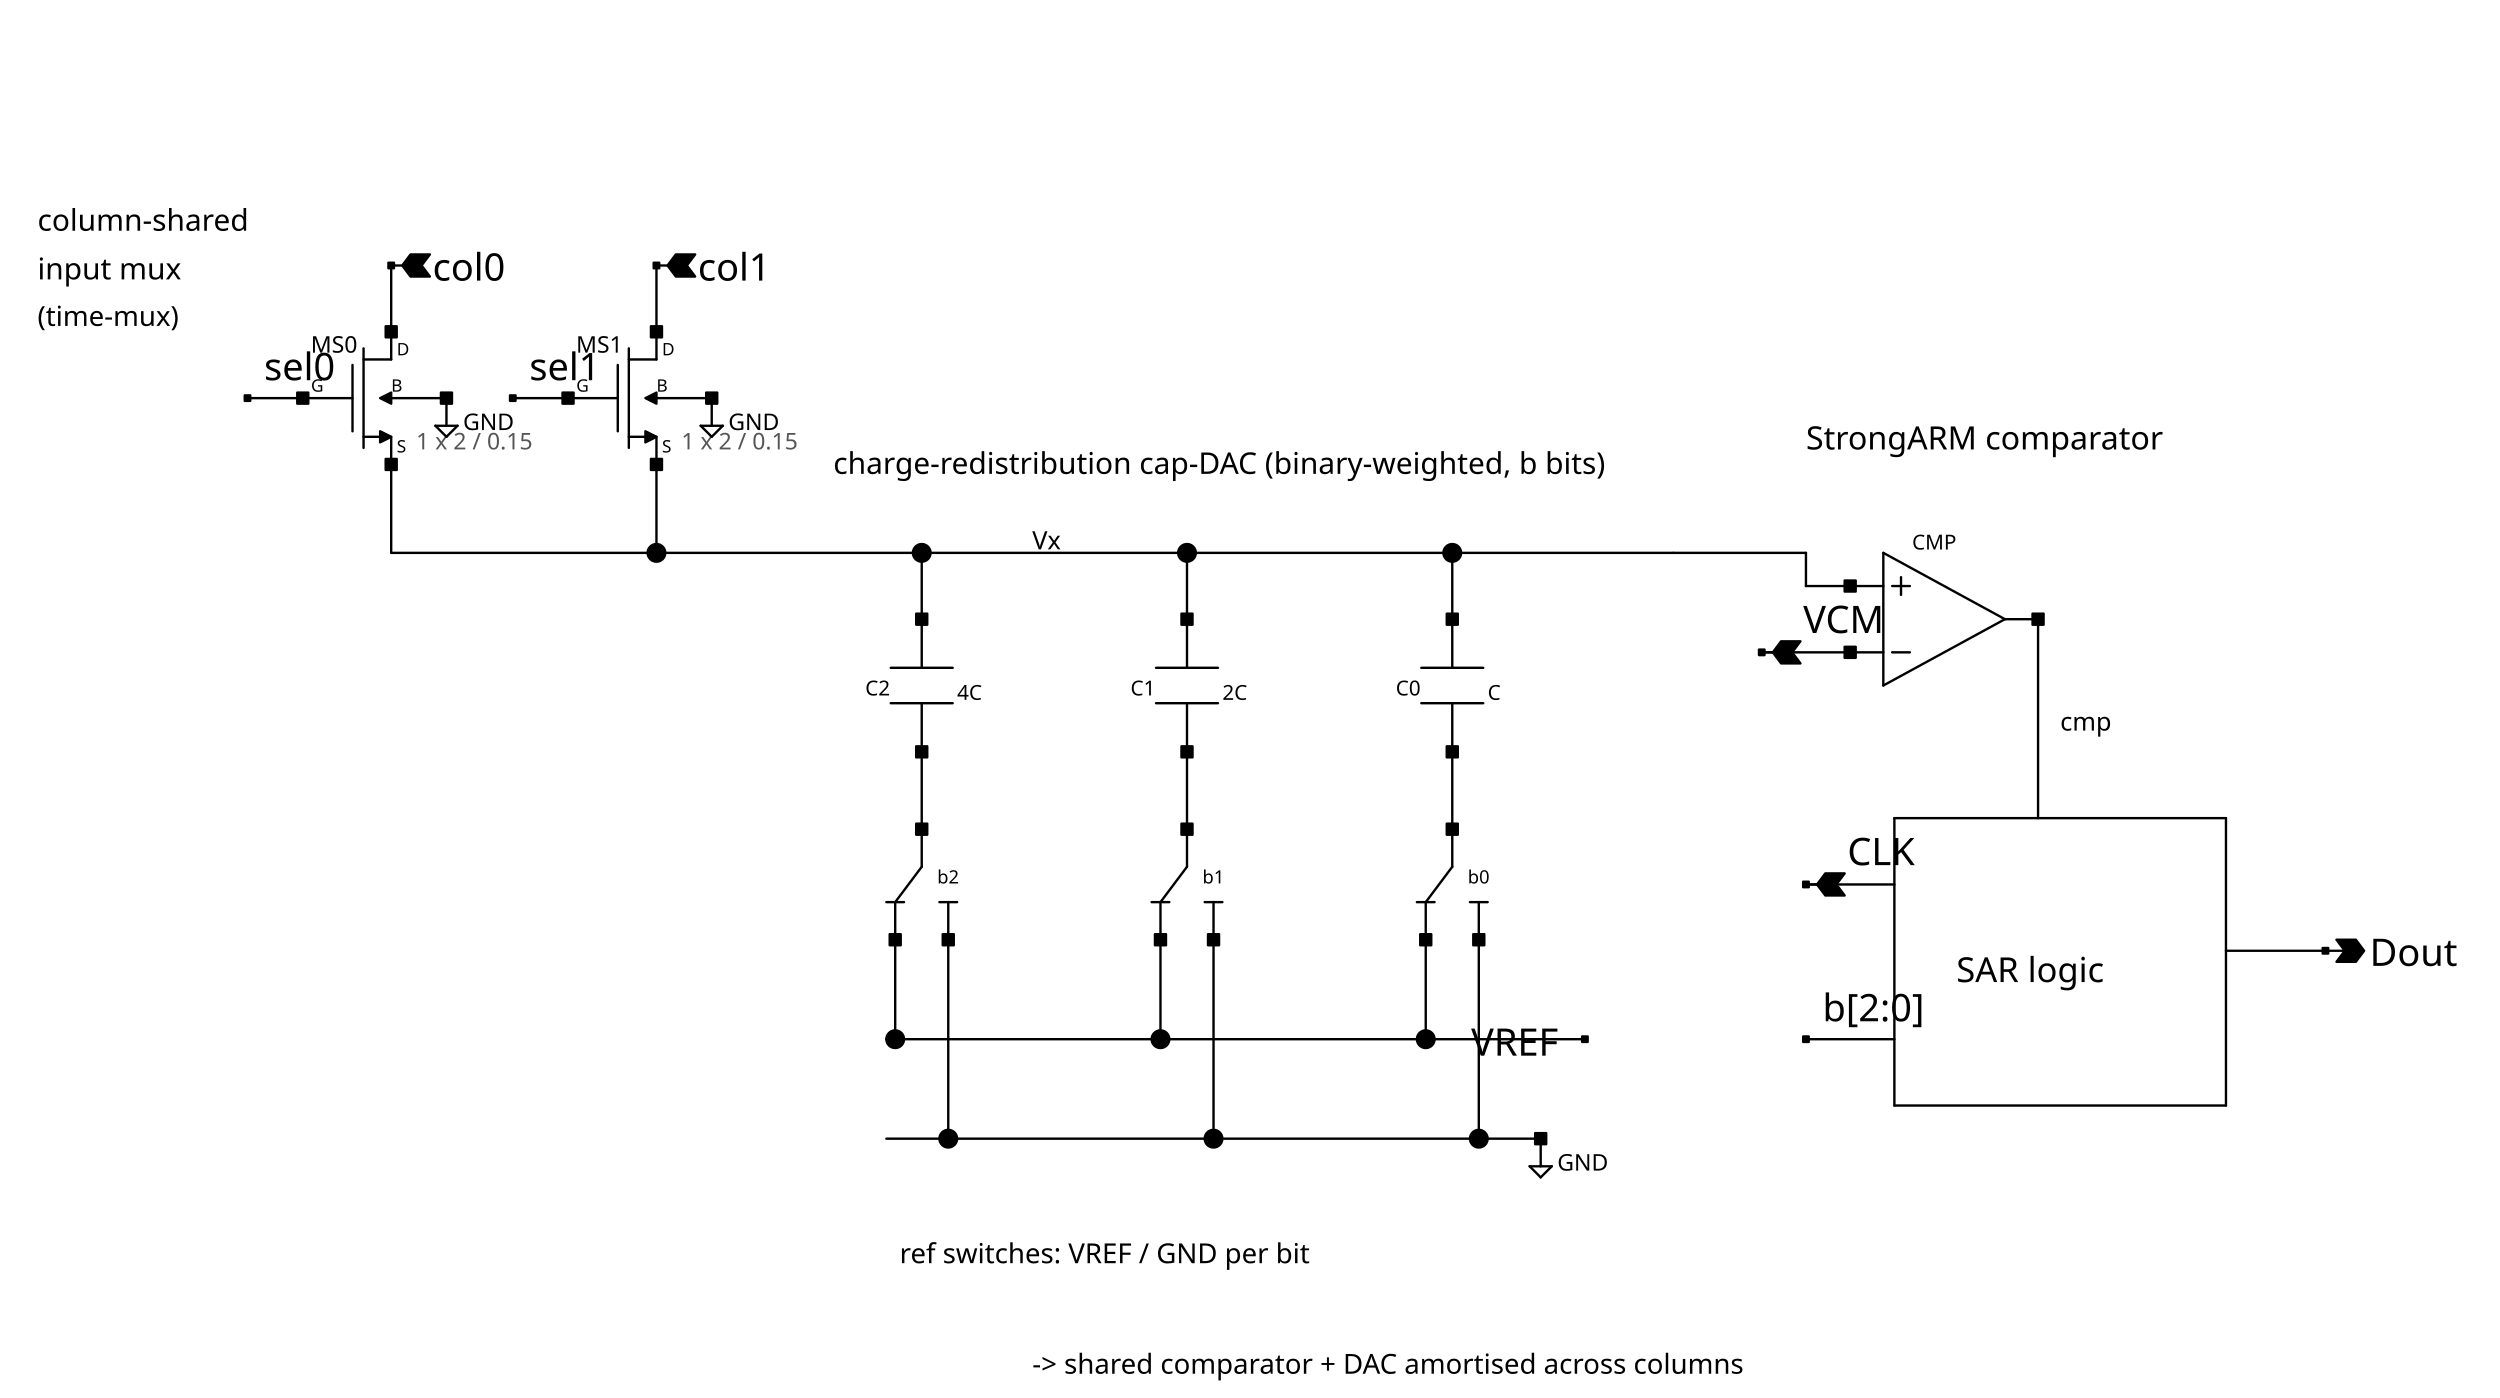
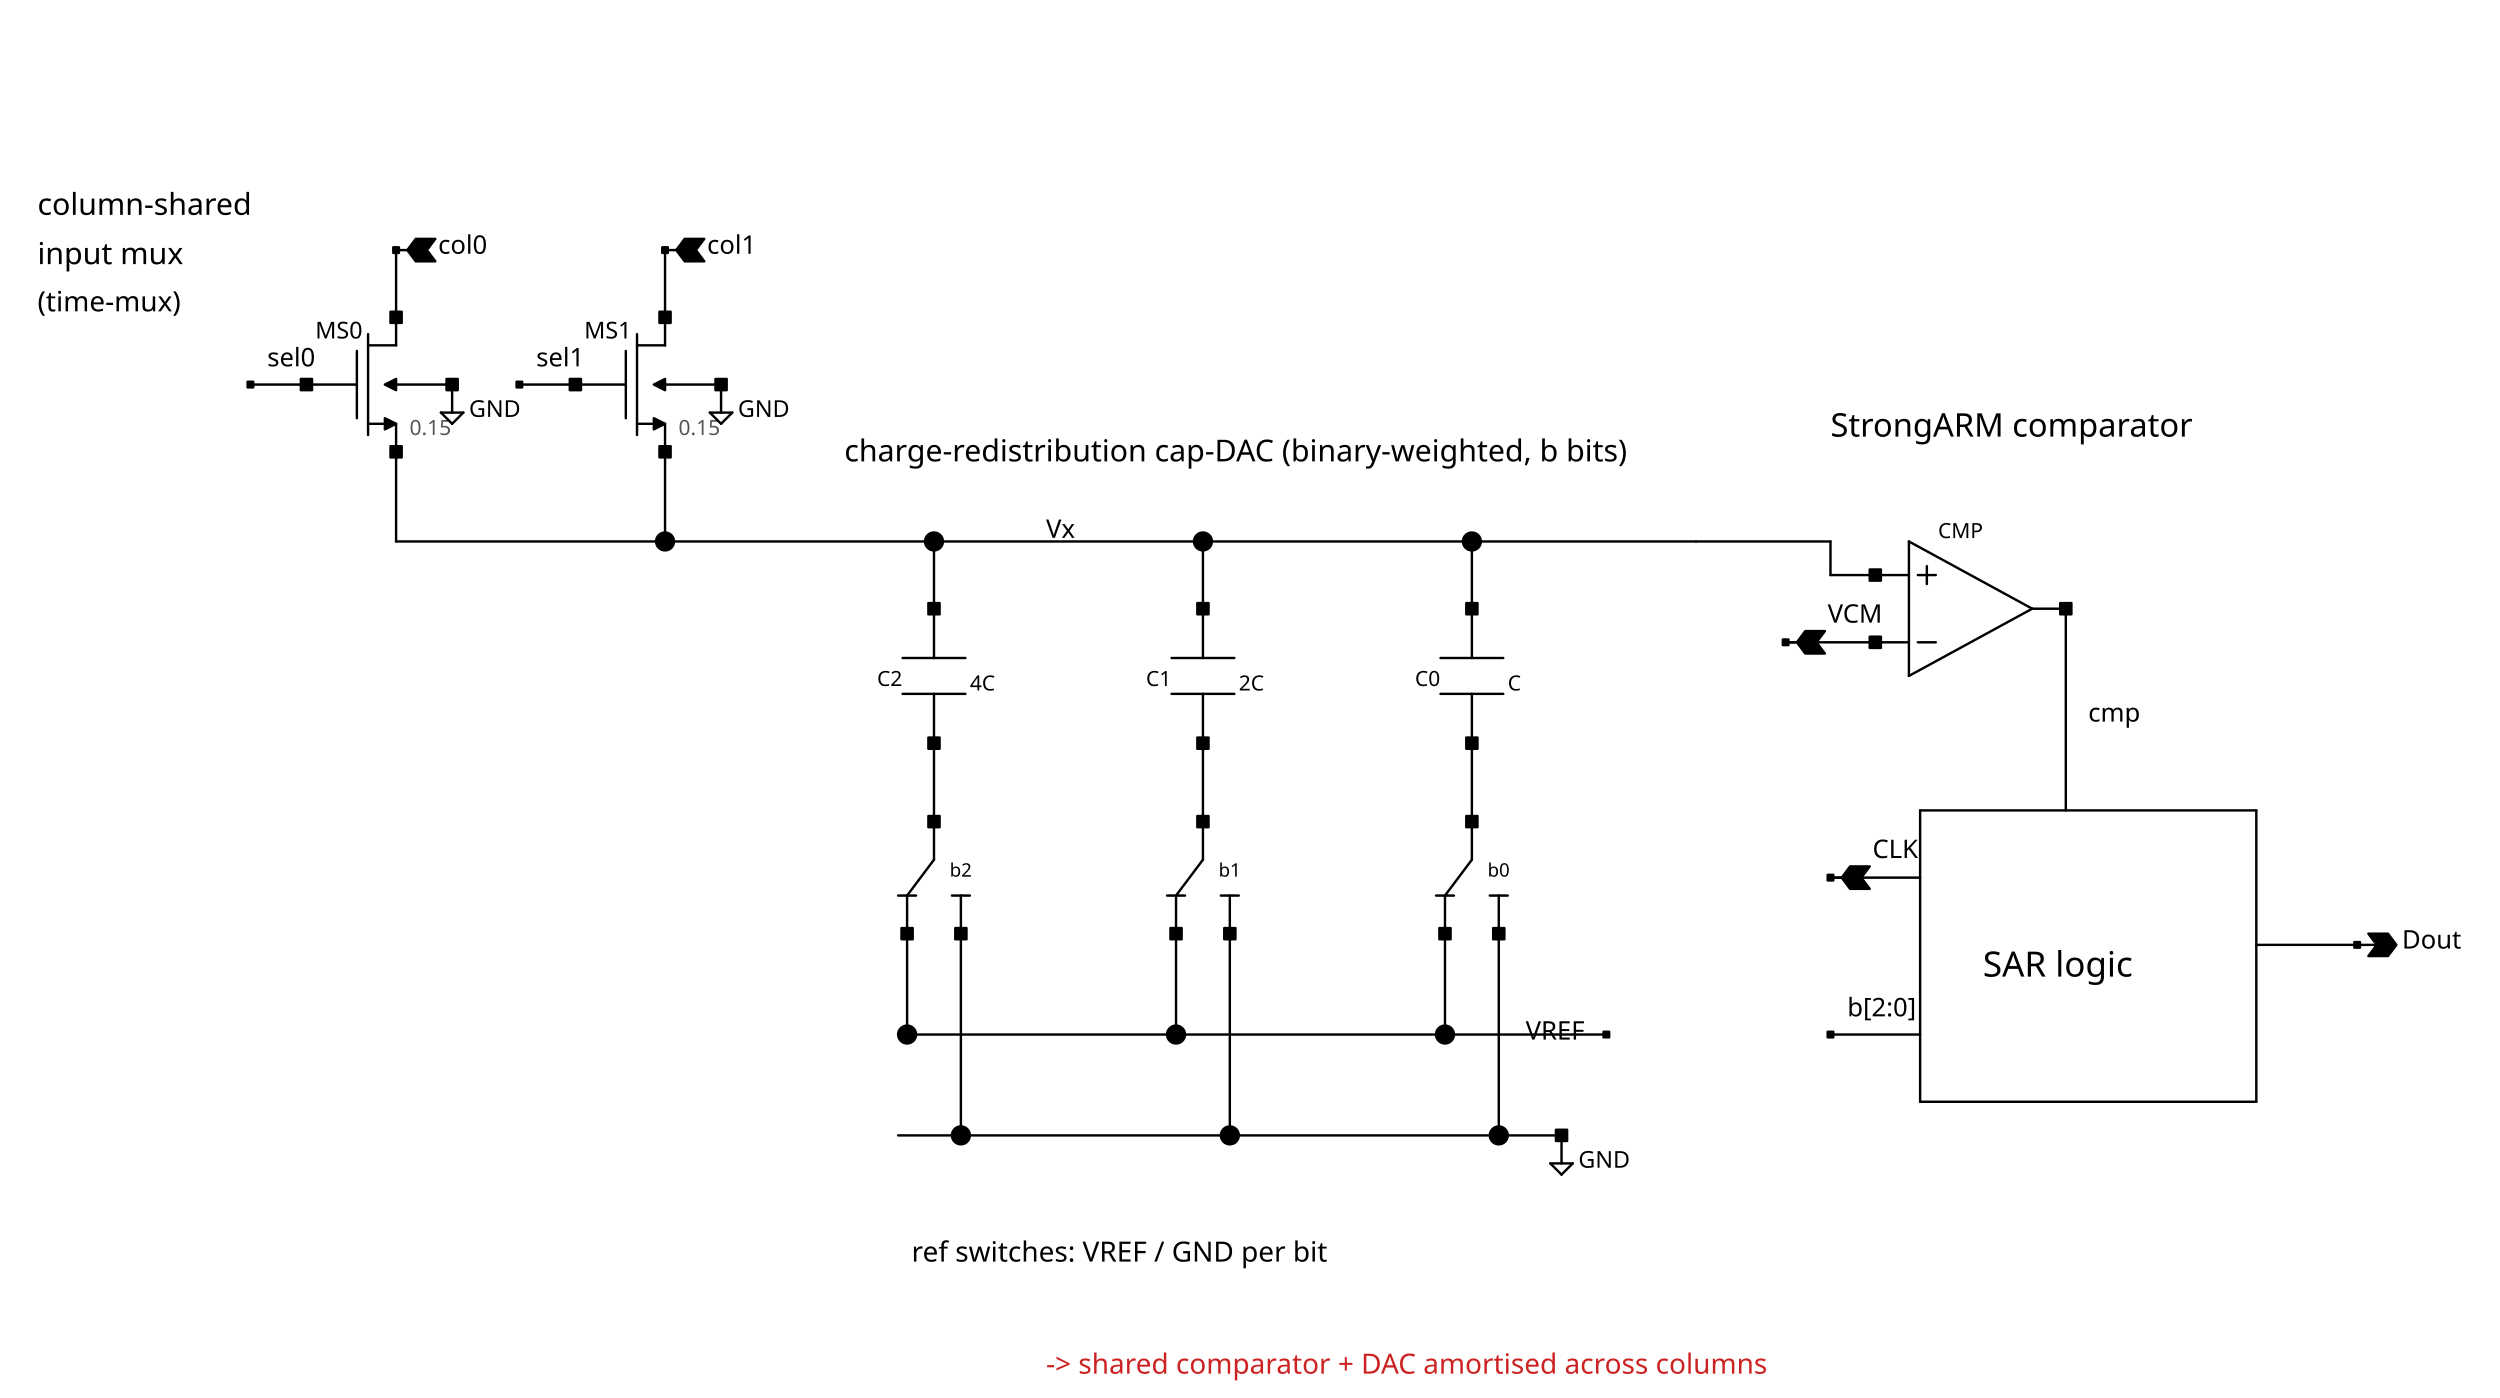
<svg xmlns="http://www.w3.org/2000/svg" width="900" height="503" version="1.1">
  <style type="text/css">
.l0{
 fill: #ffffff;
  stroke: #ffffff;
  stroke-linecap:round;
  stroke-linejoin:round;
-   stroke-width: 0.859;
+   stroke-width: 0.871;
}
.l1{
 fill: #000000;
  stroke: #000000;
  stroke-linecap:round;
  stroke-linejoin:round;
-   stroke-width: 0.859;
+   stroke-width: 0.871;
}
.l2{
  fill: none;
  stroke: #000000;
  stroke-linecap:round;
  stroke-linejoin:round;
-   stroke-width: 0.859;
+   stroke-width: 0.871;
}
.l3{
 fill: #000000; fill-opacity: 0.5;
  stroke: #000000;
  stroke-linecap:round;
  stroke-linejoin:round;
-   stroke-width: 0.859;
+   stroke-width: 0.871;
}
.l4{
 fill: #000000;
  stroke: #000000;
  stroke-linecap:round;
  stroke-linejoin:round;
-   stroke-width: 0.859;
+   stroke-width: 0.871;
}
.l5{
 fill: #000000;
  stroke: #000000;
  stroke-linecap:round;
  stroke-linejoin:round;
-   stroke-width: 0.859;
+   stroke-width: 0.871;
}
.l6{
 fill: #000000; fill-opacity: 0.5;
  stroke: #000000;
  stroke-linecap:round;
  stroke-linejoin:round;
-   stroke-width: 0.859;
+   stroke-width: 0.871;
}
.l7{
-  fill: #000000; fill-opacity: 0.5;
-   stroke: #000000;
-   stroke-linecap:round;
-   stroke-linejoin:round;
-   stroke-width: 0.859;
+  fill: #cc2222; fill-opacity: 0.5;
+   stroke: #cc2222;
+   stroke-linecap:round;
+   stroke-linejoin:round;
+   stroke-width: 0.871;
}
.l8{
 fill: #000000; fill-opacity: 0.5;
  stroke: #000000;
  stroke-linecap:round;
  stroke-linejoin:round;
-   stroke-width: 0.859;
+   stroke-width: 0.871;
}
.l9{
 fill: #000000; fill-opacity: 0.5;
  stroke: #000000;
  stroke-linecap:round;
  stroke-linejoin:round;
-   stroke-width: 0.859;
+   stroke-width: 0.871;
}
.l10{
 fill: #000000;
  stroke: #000000;
  stroke-linecap:round;
  stroke-linejoin:round;
-   stroke-width: 0.859;
+   stroke-width: 0.871;
}
.l11{
 fill: #000000; fill-opacity: 0.5;
  stroke: #000000;
  stroke-linecap:round;
  stroke-linejoin:round;
-   stroke-width: 0.859;
+   stroke-width: 0.871;
}
.l12{
 fill: #000000; fill-opacity: 0.5;
  stroke: #000000;
  stroke-linecap:round;
  stroke-linejoin:round;
-   stroke-width: 0.859;
+   stroke-width: 0.871;
}
.l13{
 fill: #555555; fill-opacity: 0.5;
  stroke: #555555;
  stroke-linecap:round;
  stroke-linejoin:round;
-   stroke-width: 0.859;
+   stroke-width: 0.871;
}
.l14{
  fill: none;
  stroke: #000000;
  stroke-linecap:round;
  stroke-linejoin:round;
-   stroke-width: 0.859;
+   stroke-width: 0.871;
}
.l15{
 fill: #000000; fill-opacity: 0.5;
  stroke: #000000;
  stroke-linecap:round;
  stroke-linejoin:round;
-   stroke-width: 0.859;
+   stroke-width: 0.871;
}
.l16{
 fill: #000000; fill-opacity: 0.5;
  stroke: #000000;
  stroke-linecap:round;
  stroke-linejoin:round;
-   stroke-width: 0.859;
+   stroke-width: 0.871;
}
.l17{
  fill: none;
  stroke: #000000;
  stroke-linecap:round;
  stroke-linejoin:round;
-   stroke-width: 0.859;
+   stroke-width: 0.871;
}
.l18{
 fill: #000000; fill-opacity: 0.5;
  stroke: #000000;
  stroke-linecap:round;
  stroke-linejoin:round;
-   stroke-width: 0.859;
+   stroke-width: 0.871;
}
.l19{
  fill: none;
  stroke: #000000;
  stroke-linecap:round;
  stroke-linejoin:round;
-   stroke-width: 0.859;
+   stroke-width: 0.871;
}
.l20{
  fill: none;
  stroke: #000000;
  stroke-linecap:round;
  stroke-linejoin:round;
-   stroke-width: 0.859;
+   stroke-width: 0.871;
}
.l21{
  fill: none;
  stroke: #000000;
  stroke-linecap:round;
  stroke-linejoin:round;
-   stroke-width: 0.859;
+   stroke-width: 0.871;
}
text {font-family: Sans-Serif;}
</style>
  <rect class="l0" x="0" y="0" width="900" height="503" />
-   <text fill="#000000" xml:space="preserve" font-size="9.104" transform="translate(371.613, 197.75)">Vx</text>
-   <text fill="#000000" xml:space="preserve" font-size="9.104" transform="translate(741.663, 263.006)">cmp</text>
-   <text fill="#000000" xml:space="preserve" font-size="12.415" transform="translate(704.26, 353.551)">SAR logic</text>
-   <text fill="#000000" xml:space="preserve" font-size="10.759" transform="translate(13.5, 83.0649)">column-shared</text>
-   <text fill="#000000" xml:space="preserve" font-size="10.759" transform="translate(13.5, 100.573)">input mux</text>
-   <text fill="#000000" xml:space="preserve" font-size="9.932" transform="translate(13.5, 117.329)">(time-mux)</text>
-   <text fill="#000000" xml:space="preserve" font-size="10.759" transform="translate(299.99, 170.604)">charge-redistribution cap-DAC (binary-weighted, b bits)</text>
-   <text fill="#000000" xml:space="preserve" font-size="9.932" transform="translate(323.865, 454.751)">ref switches: VREF / GND per bit</text>
-   <text fill="#000000" xml:space="preserve" font-size="11.587" transform="translate(650.145, 161.805)">StrongARM comparator</text>
-   <text fill="#000000" xml:space="preserve" font-size="9.932" transform="translate(371.613, 494.541)">-&gt; shared comparator + DAC amortised across columns</text>
-   <text fill="#000000" xml:space="preserve" font-size="13.656" transform="translate(155.75, 101.014)">col0</text>
-   <text fill="#000000" xml:space="preserve" font-size="13.656" transform="translate(251.247, 101.014)">col1</text>
-   <text fill="#000000" xml:space="preserve" font-size="13.656" transform="translate(95.0702, 136.861)">sel0</text>
-   <text fill="#000000" xml:space="preserve" font-size="13.656" transform="translate(190.567, 136.861)">sel1</text>
-   <text fill="#000000" xml:space="preserve" font-size="8.276" transform="translate(166.693, 154.82)">GND</text>
-   <text fill="#000000" xml:space="preserve" font-size="8.276" transform="translate(262.19, 154.82)">GND</text>
-   <text fill="#000000" xml:space="preserve" font-size="13.656" transform="translate(529.596, 380.044)">VREF</text>
-   <text fill="#000000" xml:space="preserve" font-size="8.276" transform="translate(560.617, 421.416)">GND</text>
-   <text fill="#000000" xml:space="preserve" font-size="13.656" transform="translate(649.151, 227.881)">VCM</text>
-   <text fill="#000000" xml:space="preserve" font-size="13.656" transform="translate(665.067, 311.441)">CLK</text>
-   <text fill="#000000" xml:space="preserve" font-size="13.656" transform="translate(853.076, 347.714)">Dout</text>
-   <text fill="#000000" xml:space="preserve" font-size="13.656" transform="translate(656.114, 367.644)">b[2:0]</text>
-   <text fill="#000000" xml:space="preserve" font-size="8.276" transform="translate(111.892, 126.967)">MS0</text>
-   <text fill="#000000" xml:space="preserve" font-size="6.207" transform="translate(142.819, 162.889)">S</text>
-   <text fill="#000000" xml:space="preserve" font-size="6.207" transform="translate(142.819, 127.916)">D</text>
-   <text fill="#000000" xml:space="preserve" font-size="6.207" transform="translate(140.829, 141.005)">B</text>
-   <text fill="#000000" xml:space="preserve" font-size="6.207" transform="translate(111.955, 141.005)">G</text>
-   <text fill="#555555" xml:space="preserve" font-size="8.276" transform="translate(149.782, 161.784)">1 x 2 / 0.15</text>
-   <text fill="#000000" xml:space="preserve" font-size="8.276" transform="translate(207.389, 126.967)">MS1</text>
-   <text fill="#000000" xml:space="preserve" font-size="6.207" transform="translate(238.315, 162.889)">S</text>
-   <text fill="#000000" xml:space="preserve" font-size="6.207" transform="translate(238.315, 127.916)">D</text>
-   <text fill="#000000" xml:space="preserve" font-size="6.207" transform="translate(236.326, 141.005)">B</text>
-   <text fill="#000000" xml:space="preserve" font-size="6.207" transform="translate(207.452, 141.005)">G</text>
-   <text fill="#555555" xml:space="preserve" font-size="8.276" transform="translate(245.279, 161.784)">1 x 2 / 0.15</text>
-   <text fill="#000000" xml:space="preserve" font-size="7.449" transform="translate(311.477, 250.362)">C2</text>
-   <text fill="#000000" xml:space="preserve" font-size="7.449" transform="translate(344.556, 251.953)">4C</text>
-   <text fill="#000000" xml:space="preserve" font-size="7.449" transform="translate(406.974, 250.362)">C1</text>
-   <text fill="#000000" xml:space="preserve" font-size="7.449" transform="translate(440.052, 251.953)">2C</text>
-   <text fill="#000000" xml:space="preserve" font-size="7.449" transform="translate(502.471, 250.362)">C0</text>
-   <text fill="#000000" xml:space="preserve" font-size="7.449" transform="translate(535.549, 251.953)">C</text>
-   <text fill="#000000" xml:space="preserve" font-size="6.621" transform="translate(337.393, 318.049)">b2</text>
-   <text fill="#000000" xml:space="preserve" font-size="6.621" transform="translate(432.89, 318.049)">b1</text>
-   <text fill="#000000" xml:space="preserve" font-size="6.621" transform="translate(528.387, 318.049)">b0</text>
-   <text fill="#000000" xml:space="preserve" font-size="7.449" transform="translate(688.344, 197.838)">CMP</text>
-   <path class="l4" d="M681.978 294.53L801.349 294.53" />
-   <path class="l4" d="M801.349 294.53L801.349 397.985" />
-   <path class="l4" d="M681.978 397.985L801.349 397.985" />
-   <path class="l4" d="M681.978 294.53L681.978 397.985" />
-   <path class="l4" d="M130.881 125.421L130.881 161.232" />
-   <path class="l4" d="M108.997 143.326L126.902 143.326" />
-   <path class="l4" d="M140.829 119.452L140.829 129.4" />
-   <path class="l4" d="M140.829 157.253L140.829 167.201" />
-   <path class="l4" d="M126.902 131.389L126.902 155.264" />
-   <path class="l4" d="M130.881 129.4L140.829 129.4" />
-   <path class="l4" d="M130.881 157.253L136.85 157.253" />
-   <path class="l4" d="M136.85 155.264L140.829 157.253L136.85 159.243L136.85 155.264" />
-   <path class="l4" d="M226.378 125.421L226.378 161.232" />
-   <path class="l4" d="M204.494 143.326L222.399 143.326" />
-   <path class="l4" d="M236.326 119.452L236.326 129.4" />
-   <path class="l4" d="M236.326 157.253L236.326 167.201" />
-   <path class="l4" d="M222.399 131.389L222.399 155.264" />
-   <path class="l4" d="M226.378 129.4L236.326 129.4" />
-   <path class="l4" d="M226.378 157.253L232.347 157.253" />
-   <path class="l4" d="M232.347 155.264L236.326 157.253L232.347 159.243L232.347 155.264" />
-   <path class="l4" d="M331.823 222.907L331.823 240.415" />
-   <path class="l4" d="M320.681 240.415L342.964 240.415" />
-   <path class="l4" d="M320.681 253.148L342.964 253.148" />
-   <path class="l4" d="M331.823 253.148L331.823 270.656" />
-   <path class="l4" d="M427.32 222.907L427.32 240.415" />
-   <path class="l4" d="M416.178 240.415L438.461 240.415" />
-   <path class="l4" d="M416.178 253.148L438.461 253.148" />
-   <path class="l4" d="M427.32 253.148L427.32 270.656" />
-   <path class="l4" d="M522.816 222.907L522.816 240.415" />
-   <path class="l4" d="M511.675 240.415L533.958 240.415" />
-   <path class="l4" d="M511.675 253.148L533.958 253.148" />
-   <path class="l4" d="M522.816 253.148L522.816 270.656" />
-   <path class="l4" d="M331.823 298.509L331.823 312.037" />
-   <path class="l4" d="M322.273 324.77L331.823 312.037" />
-   <path class="l4" d="M319.09 324.77L325.456 324.77" />
-   <path class="l4" d="M338.189 324.77L344.556 324.77" />
-   <path class="l4" d="M322.273 324.77L322.273 338.299" />
-   <path class="l4" d="M341.372 324.77L341.372 338.299" />
-   <path class="l4" d="M427.32 298.509L427.32 312.037" />
-   <path class="l4" d="M417.77 324.77L427.32 312.037" />
-   <path class="l4" d="M414.587 324.77L420.953 324.77" />
-   <path class="l4" d="M433.686 324.77L440.052 324.77" />
-   <path class="l4" d="M417.77 324.77L417.77 338.299" />
-   <path class="l4" d="M436.869 324.77L436.869 338.299" />
-   <path class="l4" d="M522.816 298.509L522.816 312.037" />
-   <path class="l4" d="M513.267 324.77L522.816 312.037" />
-   <path class="l4" d="M510.083 324.77L516.45 324.77" />
-   <path class="l4" d="M529.183 324.77L535.549 324.77" />
-   <path class="l4" d="M513.267 324.77L513.267 338.299" />
-   <path class="l4" d="M532.366 324.77L532.366 338.299" />
-   <path class="l4" d="M677.999 199.033L677.999 246.781" />
-   <path class="l4" d="M677.999 199.033L721.768 222.907" />
-   <path class="l4" d="M677.999 246.781L721.768 222.907" />
-   <path class="l4" d="M666.062 210.97L677.999 210.97" />
-   <path class="l4" d="M666.062 234.844L677.999 234.844" />
-   <path class="l4" d="M721.768 222.907L733.705 222.907" />
-   <path class="l4" d="M681.182 210.97L687.548 210.97" />
-   <path class="l4" d="M684.365 207.787L684.365 214.153" />
-   <path class="l4" d="M681.182 234.844L687.548 234.844" />
-   <path class="l4" d="M160.724 143.326L160.724 153.274" />
-   <path class="l4" d="M156.745 153.274L164.703 153.274" />
-   <path class="l4" d="M160.724 157.253L164.703 153.274" />
-   <path class="l4" d="M156.745 153.274L160.724 157.253" />
-   <path class="l4" d="M256.221 143.326L256.221 153.274" />
-   <path class="l4" d="M252.242 153.274L260.2 153.274" />
-   <path class="l4" d="M256.221 157.253L260.2 153.274" />
-   <path class="l4" d="M252.242 153.274L256.221 157.253" />
-   <path class="l4" d="M554.649 409.922L554.649 419.869" />
-   <path class="l4" d="M550.67 419.869L558.628 419.869" />
-   <path class="l4" d="M554.649 423.848L558.628 419.869" />
-   <path class="l4" d="M550.67 419.869L554.649 423.848" />
-   <path class="l5" d="M140.829 141.337L136.85 143.326L140.829 145.316L140.829 141.337" />
-   <path class="l5" d="M138.84 117.463L142.819 117.463L142.819 121.442L138.84 121.442L138.84 117.463z" />
-   <path class="l5" d="M107.007 141.337L110.986 141.337L110.986 145.316L107.007 145.316L107.007 141.337z" />
-   <path class="l5" d="M138.84 165.211L142.819 165.211L142.819 169.19L138.84 169.19L138.84 165.211z" />
-   <path class="l5" d="M140.767 143.264L140.891 143.264L140.891 143.389L140.767 143.389L140.767 143.264z" />
-   <path class="l5" d="M236.326 141.337L232.347 143.326L236.326 145.316L236.326 141.337" />
-   <path class="l5" d="M234.336 117.463L238.315 117.463L238.315 121.442L234.336 121.442L234.336 117.463z" />
-   <path class="l5" d="M202.504 141.337L206.483 141.337L206.483 145.316L202.504 145.316L202.504 141.337z" />
-   <path class="l5" d="M234.336 165.211L238.315 165.211L238.315 169.19L234.336 169.19L234.336 165.211z" />
-   <path class="l5" d="M236.264 143.264L236.388 143.264L236.388 143.389L236.264 143.389L236.264 143.264z" />
-   <path class="l5" d="M329.833 220.918L333.812 220.918L333.812 224.897L329.833 224.897L329.833 220.918z" />
-   <path class="l5" d="M329.833 268.666L333.812 268.666L333.812 272.645L329.833 272.645L329.833 268.666z" />
-   <path class="l5" d="M425.33 220.918L429.309 220.918L429.309 224.897L425.33 224.897L425.33 220.918z" />
-   <path class="l5" d="M425.33 268.666L429.309 268.666L429.309 272.645L425.33 272.645L425.33 268.666z" />
-   <path class="l5" d="M520.827 220.918L524.806 220.918L524.806 224.897L520.827 224.897L520.827 220.918z" />
-   <path class="l5" d="M520.827 268.666L524.806 268.666L524.806 272.645L520.827 272.645L520.827 268.666z" />
-   <path class="l5" d="M329.833 296.519L333.812 296.519L333.812 300.498L329.833 300.498L329.833 296.519z" />
-   <path class="l5" d="M320.284 336.31L324.263 336.31L324.263 340.289L320.284 340.289L320.284 336.31z" />
-   <path class="l5" d="M339.383 336.31L343.362 336.31L343.362 340.289L339.383 340.289L339.383 336.31z" />
-   <path class="l5" d="M425.33 296.519L429.309 296.519L429.309 300.498L425.33 300.498L425.33 296.519z" />
-   <path class="l5" d="M415.78 336.31L419.759 336.31L419.759 340.289L415.78 340.289L415.78 336.31z" />
-   <path class="l5" d="M434.88 336.31L438.859 336.31L438.859 340.289L434.88 340.289L434.88 336.31z" />
-   <path class="l5" d="M520.827 296.519L524.806 296.519L524.806 300.498L520.827 300.498L520.827 296.519z" />
-   <path class="l5" d="M511.277 336.31L515.256 336.31L515.256 340.289L511.277 340.289L511.277 336.31z" />
-   <path class="l5" d="M530.376 336.31L534.356 336.31L534.356 340.289L530.376 340.289L530.376 336.31z" />
-   <path class="l5" d="M664.072 208.98L668.051 208.98L668.051 212.96L664.072 212.96L664.072 208.98z" />
-   <path class="l5" d="M664.072 232.855L668.051 232.855L668.051 236.834L664.072 236.834L664.072 232.855z" />
-   <path class="l5" d="M731.716 220.918L735.695 220.918L735.695 224.897L731.716 224.897L731.716 220.918z" />
-   <path class="l5" d="M140.829 95.578L144.808 95.578" />
-   <path class="l5" d="M144.808 95.578L147.792 91.599L154.756 91.599L151.771 95.578L154.756 99.557L147.792 99.557L144.808 95.578" />
-   <path class="l5" d="M139.834 94.583L141.824 94.583L141.824 96.573L139.834 96.573L139.834 94.583z" />
-   <path class="l5" d="M236.326 95.578L240.305 95.578" />
-   <path class="l5" d="M240.305 95.578L243.289 91.599L250.253 91.599L247.268 95.578L250.253 99.557L243.289 99.557L240.305 95.578" />
-   <path class="l5" d="M235.331 94.583L237.321 94.583L237.321 96.573L235.331 96.573L235.331 94.583z" />
-   <path class="l5" d="M88.107 142.332L90.096 142.332L90.096 144.321L88.107 144.321L88.107 142.332z" />
-   <path class="l5" d="M183.604 142.332L185.593 142.332L185.593 144.321L183.604 144.321L183.604 142.332z" />
-   <path class="l5" d="M158.735 141.337L162.714 141.337L162.714 145.316L158.735 145.316L158.735 141.337z" />
-   <path class="l5" d="M254.232 141.337L258.211 141.337L258.211 145.316L254.232 145.316L254.232 141.337z" />
-   <path class="l5" d="M569.57 373.116L571.559 373.116L571.559 375.105L569.57 375.105L569.57 373.116z" />
-   <path class="l5" d="M552.659 407.932L556.638 407.932L556.638 411.911L552.659 411.911L552.659 407.932z" />
-   <path class="l5" d="M634.229 234.844L638.208 234.844" />
-   <path class="l5" d="M638.208 234.844L641.193 230.865L648.156 230.865L645.172 234.844L648.156 238.823L641.193 238.823L638.208 234.844" />
-   <path class="l5" d="M633.235 233.849L635.224 233.849L635.224 235.839L633.235 235.839L633.235 233.849z" />
-   <path class="l5" d="M650.145 318.404L654.124 318.404" />
-   <path class="l5" d="M654.124 318.404L657.109 314.425L664.072 314.425L661.088 318.404L664.072 322.383L657.109 322.383L654.124 318.404" />
-   <path class="l5" d="M649.151 317.409L651.14 317.409L651.14 319.399L649.151 319.399L649.151 317.409z" />
-   <path class="l5" d="M837.16 342.278L844.123 342.278" />
-   <path class="l5" d="M851.087 342.278L848.102 338.299L841.139 338.299L844.123 342.278L841.139 346.257L848.102 346.257L851.087 342.278" />
-   <path class="l5" d="M836.165 341.283L838.155 341.283L838.155 343.273L836.165 343.273L836.165 341.283z" />
-   <path class="l5" d="M649.151 373.116L651.14 373.116L651.14 375.105L649.151 375.105L649.151 373.116z" />
-   <path class="l1" d="M140.829 95.578L140.829 119.452" />
-   <path class="l1" d="M140.829 167.201L140.829 199.033" />
-   <path class="l1" d="M236.326 95.578L236.326 119.452" />
-   <path class="l1" d="M236.326 167.201L236.326 199.033" />
-   <path class="l1" d="M140.829 199.033L602.397 199.033" />
-   <path class="l1" d="M331.823 199.033L331.823 222.907" />
-   <path class="l1" d="M427.32 199.033L427.32 222.907" />
-   <path class="l1" d="M522.816 199.033L522.816 222.907" />
-   <path class="l1" d="M331.823 270.656L331.823 298.509" />
-   <path class="l1" d="M427.32 270.656L427.32 298.509" />
-   <path class="l1" d="M522.816 270.656L522.816 298.509" />
-   <path class="l1" d="M322.273 338.299L322.273 374.11" />
-   <path class="l1" d="M341.372 338.299L341.372 409.922" />
-   <path class="l1" d="M417.77 338.299L417.77 374.11" />
-   <path class="l1" d="M436.869 338.299L436.869 409.922" />
-   <path class="l1" d="M513.267 338.299L513.267 374.11" />
-   <path class="l1" d="M532.366 338.299L532.366 409.922" />
-   <path class="l1" d="M319.09 374.11L570.565 374.11" />
-   <path class="l1" d="M319.09 409.922L554.649 409.922" />
-   <path class="l1" d="M602.397 199.033L650.145 199.033" />
-   <path class="l1" d="M650.145 199.033L650.145 210.97" />
-   <path class="l1" d="M650.145 210.97L666.062 210.97" />
-   <path class="l1" d="M733.705 222.907L733.705 294.53" />
-   <path class="l1" d="M650.145 318.404L681.978 318.404" />
-   <path class="l1" d="M801.349 342.278L837.16 342.278" />
-   <path class="l1" d="M650.145 374.11L681.978 374.11" />
-   <path class="l1" d="M89.102 143.326L108.997 143.326" />
-   <path class="l1" d="M184.598 143.326L204.494 143.326" />
-   <path class="l1" d="M140.829 143.326L160.724 143.326" />
-   <path class="l1" d="M236.326 143.326L256.221 143.326" />
-   <path class="l1" d="M634.229 234.844L666.062 234.844" />
-   <circle class="l1" cx="236.326" cy="199.033" r="3.183" />
-   <circle class="l1" cx="532.366" cy="409.922" r="3.183" />
-   <circle class="l1" cx="513.267" cy="374.11" r="3.183" />
-   <circle class="l1" cx="436.869" cy="409.922" r="3.183" />
-   <circle class="l1" cx="417.77" cy="374.11" r="3.183" />
-   <circle class="l1" cx="341.372" cy="409.922" r="3.183" />
-   <circle class="l1" cx="322.273" cy="374.11" r="3.183" />
-   <circle class="l1" cx="522.816" cy="199.033" r="3.183" />
-   <circle class="l1" cx="427.32" cy="199.033" r="3.183" />
-   <circle class="l1" cx="331.823" cy="199.033" r="3.183" />
+   <text fill="#000000" xml:space="preserve" font-size="9.23" transform="translate(376.578, 193.623)">Vx</text>
+   <text fill="#000000" xml:space="preserve" font-size="9.23" transform="translate(751.758, 259.783)">cmp</text>
+   <text fill="#000000" xml:space="preserve" font-size="12.587" transform="translate(713.836, 351.583)">SAR logic</text>
+   <text fill="#000000" xml:space="preserve" font-size="10.909" transform="translate(13.5, 77.3478)">column-shared</text>
+   <text fill="#000000" xml:space="preserve" font-size="10.909" transform="translate(13.5, 95.0983)">input mux</text>
+   <text fill="#000000" xml:space="preserve" font-size="10.069" transform="translate(13.5, 112.087)">(time-mux)</text>
+   <text fill="#000000" xml:space="preserve" font-size="10.909" transform="translate(303.962, 166.1)">charge-redistribution cap-DAC (binary-weighted, b bits)</text>
+   <text fill="#000000" xml:space="preserve" font-size="10.069" transform="translate(328.167, 454.187)">ref switches: VREF / GND per bit</text>
+   <text fill="#000000" xml:space="preserve" font-size="11.748" transform="translate(658.971, 157.18)">StrongARM comparator</text>
+   <text fill="#cc2222" xml:space="preserve" font-size="10.069" transform="translate(376.578, 494.529)">-&gt; shared comparator + DAC amortised across columns</text>
+   <text fill="#000000" xml:space="preserve" font-size="9.23" transform="translate(157.723, 91.3557)">col0</text>
+   <text fill="#000000" xml:space="preserve" font-size="9.23" transform="translate(254.543, 91.3557)">col1</text>
+   <text fill="#000000" xml:space="preserve" font-size="9.23" transform="translate(96.201, 131.889)">sel0</text>
+   <text fill="#000000" xml:space="preserve" font-size="9.23" transform="translate(193.022, 131.889)">sel1</text>
+   <text fill="#000000" xml:space="preserve" font-size="8.391" transform="translate(168.817, 150.098)">GND</text>
+   <text fill="#000000" xml:space="preserve" font-size="8.391" transform="translate(265.637, 150.098)">GND</text>
+   <text fill="#000000" xml:space="preserve" font-size="9.23" transform="translate(549.236, 374.254)">VREF</text>
+   <text fill="#000000" xml:space="preserve" font-size="8.391" transform="translate(568.202, 420.389)">GND</text>
+   <text fill="#000000" xml:space="preserve" font-size="9.23" transform="translate(657.963, 224.171)">VCM</text>
+   <text fill="#000000" xml:space="preserve" font-size="9.23" transform="translate(674.1, 308.89)">CLK</text>
+   <text fill="#000000" xml:space="preserve" font-size="9.23" transform="translate(864.715, 341.476)">Dout</text>
+   <text fill="#000000" xml:space="preserve" font-size="9.23" transform="translate(665.023, 365.873)">b[2:0]</text>
+   <text fill="#000000" xml:space="preserve" font-size="8.391" transform="translate(113.492, 121.859)">MS0</text>
+   <text fill="#555555" xml:space="preserve" font-size="7.552" transform="translate(147.435, 156.598)">0.15</text>
+   <text fill="#000000" xml:space="preserve" font-size="8.391" transform="translate(210.312, 121.859)">MS1</text>
+   <text fill="#555555" xml:space="preserve" font-size="7.552" transform="translate(244.256, 156.598)">0.15</text>
+   <text fill="#000000" xml:space="preserve" font-size="7.552" transform="translate(315.747, 246.964)">C2</text>
+   <text fill="#000000" xml:space="preserve" font-size="7.552" transform="translate(349.145, 248.577)">4C</text>
+   <text fill="#000000" xml:space="preserve" font-size="7.552" transform="translate(412.567, 246.964)">C1</text>
+   <text fill="#000000" xml:space="preserve" font-size="7.552" transform="translate(445.966, 248.577)">2C</text>
+   <text fill="#000000" xml:space="preserve" font-size="7.552" transform="translate(509.388, 246.964)">C0</text>
+   <text fill="#000000" xml:space="preserve" font-size="7.552" transform="translate(542.787, 248.577)">C</text>
+   <text fill="#000000" xml:space="preserve" font-size="6.713" transform="translate(341.884, 315.59)">b2</text>
+   <text fill="#000000" xml:space="preserve" font-size="6.713" transform="translate(438.704, 315.59)">b1</text>
+   <text fill="#000000" xml:space="preserve" font-size="6.713" transform="translate(535.525, 315.59)">b0</text>
+   <text fill="#000000" xml:space="preserve" font-size="7.552" transform="translate(697.7, 193.712)">CMP</text>
+   <path class="l4" d="M691.245 291.744L812.271 291.744" />
+   <path class="l4" d="M812.271 291.744L812.271 396.633" />
+   <path class="l4" d="M691.245 396.633L812.271 396.633" />
+   <path class="l4" d="M691.245 291.744L691.245 396.633" />
+   <path class="l4" d="M132.509 120.291L132.509 156.599" />
+   <path class="l4" d="M110.321 138.445L128.475 138.445" />
+   <path class="l4" d="M142.594 114.24L142.594 124.325" />
+   <path class="l4" d="M142.594 152.564L142.594 162.65" />
+   <path class="l4" d="M128.475 126.342L128.475 150.547" />
+   <path class="l4" d="M132.509 124.325L142.594 124.325" />
+   <path class="l4" d="M132.509 152.564L138.56 152.564" />
+   <path class="l4" d="M138.56 150.547L142.594 152.564L138.56 154.582L138.56 150.547" />
+   <path class="l4" d="M229.329 120.291L229.329 156.599" />
+   <path class="l4" d="M207.141 138.445L225.295 138.445" />
+   <path class="l4" d="M239.415 114.24L239.415 124.325" />
+   <path class="l4" d="M239.415 152.564L239.415 162.65" />
+   <path class="l4" d="M225.295 126.342L225.295 150.547" />
+   <path class="l4" d="M229.329 124.325L239.415 124.325" />
+   <path class="l4" d="M229.329 152.564L235.381 152.564" />
+   <path class="l4" d="M235.381 150.547L239.415 152.564L235.381 154.582L235.381 150.547" />
+   <path class="l4" d="M336.236 219.129L336.236 236.879" />
+   <path class="l4" d="M324.94 236.879L347.531 236.879" />
+   <path class="l4" d="M324.94 249.789L347.531 249.789" />
+   <path class="l4" d="M336.236 249.789L336.236 267.539" />
+   <path class="l4" d="M433.056 219.129L433.056 236.879" />
+   <path class="l4" d="M421.761 236.879L444.352 236.879" />
+   <path class="l4" d="M421.761 249.789L444.352 249.789" />
+   <path class="l4" d="M433.056 249.789L433.056 267.539" />
+   <path class="l4" d="M529.877 219.129L529.877 236.879" />
+   <path class="l4" d="M518.581 236.879L541.173 236.879" />
+   <path class="l4" d="M518.581 249.789L541.173 249.789" />
+   <path class="l4" d="M529.877 249.789L529.877 267.539" />
+   <path class="l4" d="M336.236 295.778L336.236 309.495" />
+   <path class="l4" d="M326.554 322.404L336.236 309.495" />
+   <path class="l4" d="M323.326 322.404L329.781 322.404" />
+   <path class="l4" d="M342.69 322.404L349.145 322.404" />
+   <path class="l4" d="M326.554 322.404L326.554 336.12" />
+   <path class="l4" d="M345.918 322.404L345.918 336.12" />
+   <path class="l4" d="M433.056 295.778L433.056 309.495" />
+   <path class="l4" d="M423.374 322.404L433.056 309.495" />
+   <path class="l4" d="M420.147 322.404L426.602 322.404" />
+   <path class="l4" d="M439.511 322.404L445.966 322.404" />
+   <path class="l4" d="M423.374 322.404L423.374 336.12" />
+   <path class="l4" d="M442.738 322.404L442.738 336.12" />
+   <path class="l4" d="M529.877 295.778L529.877 309.495" />
+   <path class="l4" d="M520.195 322.404L529.877 309.495" />
+   <path class="l4" d="M516.968 322.404L523.422 322.404" />
+   <path class="l4" d="M536.332 322.404L542.787 322.404" />
+   <path class="l4" d="M520.195 322.404L520.195 336.12" />
+   <path class="l4" d="M539.559 322.404L539.559 336.12" />
+   <path class="l4" d="M687.211 194.924L687.211 243.334" />
+   <path class="l4" d="M687.211 194.924L731.587 219.129" />
+   <path class="l4" d="M687.211 243.334L731.587 219.129" />
+   <path class="l4" d="M675.108 207.026L687.211 207.026" />
+   <path class="l4" d="M675.108 231.231L687.211 231.231" />
+   <path class="l4" d="M731.587 219.129L743.689 219.129" />
+   <path class="l4" d="M690.438 207.026L696.893 207.026" />
+   <path class="l4" d="M693.665 203.799L693.665 210.253" />
+   <path class="l4" d="M690.438 231.231L696.893 231.231" />
+   <path class="l4" d="M162.765 138.445L162.765 148.53" />
+   <path class="l4" d="M158.731 148.53L166.799 148.53" />
+   <path class="l4" d="M162.765 152.564L166.799 148.53" />
+   <path class="l4" d="M158.731 148.53L162.765 152.564" />
+   <path class="l4" d="M259.586 138.445L259.586 148.53" />
+   <path class="l4" d="M255.552 148.53L263.62 148.53" />
+   <path class="l4" d="M259.586 152.564L263.62 148.53" />
+   <path class="l4" d="M255.552 148.53L259.586 152.564" />
+   <path class="l4" d="M562.151 408.736L562.151 418.821" />
+   <path class="l4" d="M558.116 418.821L566.185 418.821" />
+   <path class="l4" d="M562.151 422.856L566.185 418.821" />
+   <path class="l4" d="M558.116 418.821L562.151 422.856" />
+   <path class="l5" d="M142.594 136.428L138.56 138.445L142.594 140.462L142.594 136.428" />
+   <path class="l5" d="M140.577 112.223L144.611 112.223L144.611 116.257L140.577 116.257L140.577 112.223z" />
+   <path class="l5" d="M108.304 136.428L112.338 136.428L112.338 140.462L108.304 140.462L108.304 136.428z" />
+   <path class="l5" d="M140.577 160.633L144.611 160.633L144.611 164.667L140.577 164.667L140.577 160.633z" />
+   <path class="l5" d="M142.531 138.382L142.657 138.382L142.657 138.508L142.531 138.508L142.531 138.382z" />
+   <path class="l5" d="M239.415 136.428L235.381 138.445L239.415 140.462L239.415 136.428" />
+   <path class="l5" d="M237.398 112.223L241.432 112.223L241.432 116.257L237.398 116.257L237.398 112.223z" />
+   <path class="l5" d="M205.124 136.428L209.159 136.428L209.159 140.462L205.124 140.462L205.124 136.428z" />
+   <path class="l5" d="M237.398 160.633L241.432 160.633L241.432 164.667L237.398 164.667L237.398 160.633z" />
+   <path class="l5" d="M239.352 138.382L239.478 138.382L239.478 138.508L239.352 138.508L239.352 138.382z" />
+   <path class="l5" d="M334.219 217.112L338.253 217.112L338.253 221.146L334.219 221.146L334.219 217.112z" />
+   <path class="l5" d="M334.219 265.522L338.253 265.522L338.253 269.556L334.219 269.556L334.219 265.522z" />
+   <path class="l5" d="M431.039 217.112L435.073 217.112L435.073 221.146L431.039 221.146L431.039 217.112z" />
+   <path class="l5" d="M431.039 265.522L435.073 265.522L435.073 269.556L431.039 269.556L431.039 265.522z" />
+   <path class="l5" d="M527.86 217.112L531.894 217.112L531.894 221.146L527.86 221.146L527.86 217.112z" />
+   <path class="l5" d="M527.86 265.522L531.894 265.522L531.894 269.556L527.86 269.556L527.86 265.522z" />
+   <path class="l5" d="M334.219 293.761L338.253 293.761L338.253 297.796L334.219 297.796L334.219 293.761z" />
+   <path class="l5" d="M324.537 334.103L328.571 334.103L328.571 338.137L324.537 338.137L324.537 334.103z" />
+   <path class="l5" d="M343.901 334.103L347.935 334.103L347.935 338.137L343.901 338.137L343.901 334.103z" />
+   <path class="l5" d="M431.039 293.761L435.073 293.761L435.073 297.796L431.039 297.796L431.039 293.761z" />
+   <path class="l5" d="M421.357 334.103L425.391 334.103L425.391 338.137L421.357 338.137L421.357 334.103z" />
+   <path class="l5" d="M440.721 334.103L444.756 334.103L444.756 338.137L440.721 338.137L440.721 334.103z" />
+   <path class="l5" d="M527.86 293.761L531.894 293.761L531.894 297.796L527.86 297.796L527.86 293.761z" />
+   <path class="l5" d="M518.178 334.103L522.212 334.103L522.212 338.137L518.178 338.137L518.178 334.103z" />
+   <path class="l5" d="M537.542 334.103L541.576 334.103L541.576 338.137L537.542 338.137L537.542 334.103z" />
+   <path class="l5" d="M673.091 205.009L677.125 205.009L677.125 209.043L673.091 209.043L673.091 205.009z" />
+   <path class="l5" d="M673.091 229.214L677.125 229.214L677.125 233.248L673.091 233.248L673.091 229.214z" />
+   <path class="l5" d="M741.672 217.112L745.707 217.112L745.707 221.146L741.672 221.146L741.672 217.112z" />
+   <path class="l5" d="M142.594 90.034L146.628 90.034" />
+   <path class="l5" d="M146.628 90.034L149.654 86L156.714 86L153.688 90.034L156.714 94.069L149.654 94.069L146.628 90.034" />
+   <path class="l5" d="M141.586 89.026L143.603 89.026L143.603 91.043L141.586 91.043L141.586 89.026z" />
+   <path class="l5" d="M239.415 90.034L243.449 90.034" />
+   <path class="l5" d="M243.449 90.034L246.475 86L253.535 86L250.509 90.034L253.535 94.069L246.475 94.069L243.449 90.034" />
+   <path class="l5" d="M238.406 89.026L240.424 89.026L240.424 91.043L238.406 91.043L238.406 89.026z" />
+   <path class="l5" d="M89.141 137.436L91.158 137.436L91.158 139.453L89.141 139.453L89.141 137.436z" />
+   <path class="l5" d="M185.962 137.436L187.979 137.436L187.979 139.453L185.962 139.453L185.962 137.436z" />
+   <path class="l5" d="M160.748 136.428L164.782 136.428L164.782 140.462L160.748 140.462L160.748 136.428z" />
+   <path class="l5" d="M257.569 136.428L261.603 136.428L261.603 140.462L257.569 140.462L257.569 136.428z" />
+   <path class="l5" d="M577.279 371.42L579.296 371.42L579.296 373.437L577.279 373.437L577.279 371.42z" />
+   <path class="l5" d="M560.134 406.719L564.168 406.719L564.168 410.753L560.134 410.753L560.134 406.719z" />
+   <path class="l5" d="M642.835 231.231L646.869 231.231" />
+   <path class="l5" d="M646.869 231.231L649.894 227.197L656.954 227.197L653.929 231.231L656.954 235.265L649.894 235.265L646.869 231.231" />
+   <path class="l5" d="M641.826 230.223L643.843 230.223L643.843 232.24L641.826 232.24L641.826 230.223z" />
+   <path class="l5" d="M658.971 315.949L663.006 315.949" />
+   <path class="l5" d="M663.006 315.949L666.031 311.915L673.091 311.915L670.065 315.949L673.091 319.984L666.031 319.984L663.006 315.949" />
+   <path class="l5" d="M657.963 314.941L659.98 314.941L659.98 316.958L657.963 316.958L657.963 314.941z" />
+   <path class="l5" d="M848.579 340.155L855.638 340.155" />
+   <path class="l5" d="M862.698 340.155L859.673 336.12L852.613 336.12L855.638 340.155L852.613 344.189L859.673 344.189L862.698 340.155" />
+   <path class="l5" d="M847.57 339.146L849.587 339.146L849.587 341.163L847.57 341.163L847.57 339.146z" />
+   <path class="l5" d="M657.963 371.42L659.98 371.42L659.98 373.437L657.963 373.437L657.963 371.42z" />
+   <path class="l1" d="M142.594 90.034L142.594 114.24" />
+   <path class="l1" d="M142.594 162.65L142.594 194.924" />
+   <path class="l1" d="M239.415 90.034L239.415 114.24" />
+   <path class="l1" d="M239.415 162.65L239.415 194.924" />
+   <path class="l1" d="M142.594 194.924L610.561 194.924" />
+   <path class="l1" d="M336.236 194.924L336.236 219.129" />
+   <path class="l1" d="M433.056 194.924L433.056 219.129" />
+   <path class="l1" d="M529.877 194.924L529.877 219.129" />
+   <path class="l1" d="M336.236 267.539L336.236 295.778" />
+   <path class="l1" d="M433.056 267.539L433.056 295.778" />
+   <path class="l1" d="M529.877 267.539L529.877 295.778" />
+   <path class="l1" d="M326.554 336.12L326.554 372.428" />
+   <path class="l1" d="M345.918 336.12L345.918 408.736" />
+   <path class="l1" d="M423.374 336.12L423.374 372.428" />
+   <path class="l1" d="M442.738 336.12L442.738 408.736" />
+   <path class="l1" d="M520.195 336.12L520.195 372.428" />
+   <path class="l1" d="M539.559 336.12L539.559 408.736" />
+   <path class="l1" d="M323.326 372.428L578.287 372.428" />
+   <path class="l1" d="M323.326 408.736L562.151 408.736" />
+   <path class="l1" d="M610.561 194.924L658.971 194.924" />
+   <path class="l1" d="M658.971 194.924L658.971 207.026" />
+   <path class="l1" d="M658.971 207.026L675.108 207.026" />
+   <path class="l1" d="M743.689 219.129L743.689 291.744" />
+   <path class="l1" d="M658.971 315.949L691.245 315.949" />
+   <path class="l1" d="M812.271 340.155L848.579 340.155" />
+   <path class="l1" d="M658.971 372.428L691.245 372.428" />
+   <path class="l1" d="M90.15 138.445L110.321 138.445" />
+   <path class="l1" d="M186.97 138.445L207.141 138.445" />
+   <path class="l1" d="M142.594 138.445L162.765 138.445" />
+   <path class="l1" d="M239.415 138.445L259.586 138.445" />
+   <path class="l1" d="M642.835 231.231L675.108 231.231" />
+   <circle class="l1" cx="239.415" cy="194.924" r="3.227" />
+   <circle class="l1" cx="539.559" cy="408.736" r="3.227" />
+   <circle class="l1" cx="520.195" cy="372.428" r="3.227" />
+   <circle class="l1" cx="442.738" cy="408.736" r="3.227" />
+   <circle class="l1" cx="423.374" cy="372.428" r="3.227" />
+   <circle class="l1" cx="345.918" cy="408.736" r="3.227" />
+   <circle class="l1" cx="326.554" cy="372.428" r="3.227" />
+   <circle class="l1" cx="529.877" cy="194.924" r="3.227" />
+   <circle class="l1" cx="433.056" cy="194.924" r="3.227" />
+   <circle class="l1" cx="336.236" cy="194.924" r="3.227" />
</svg>
